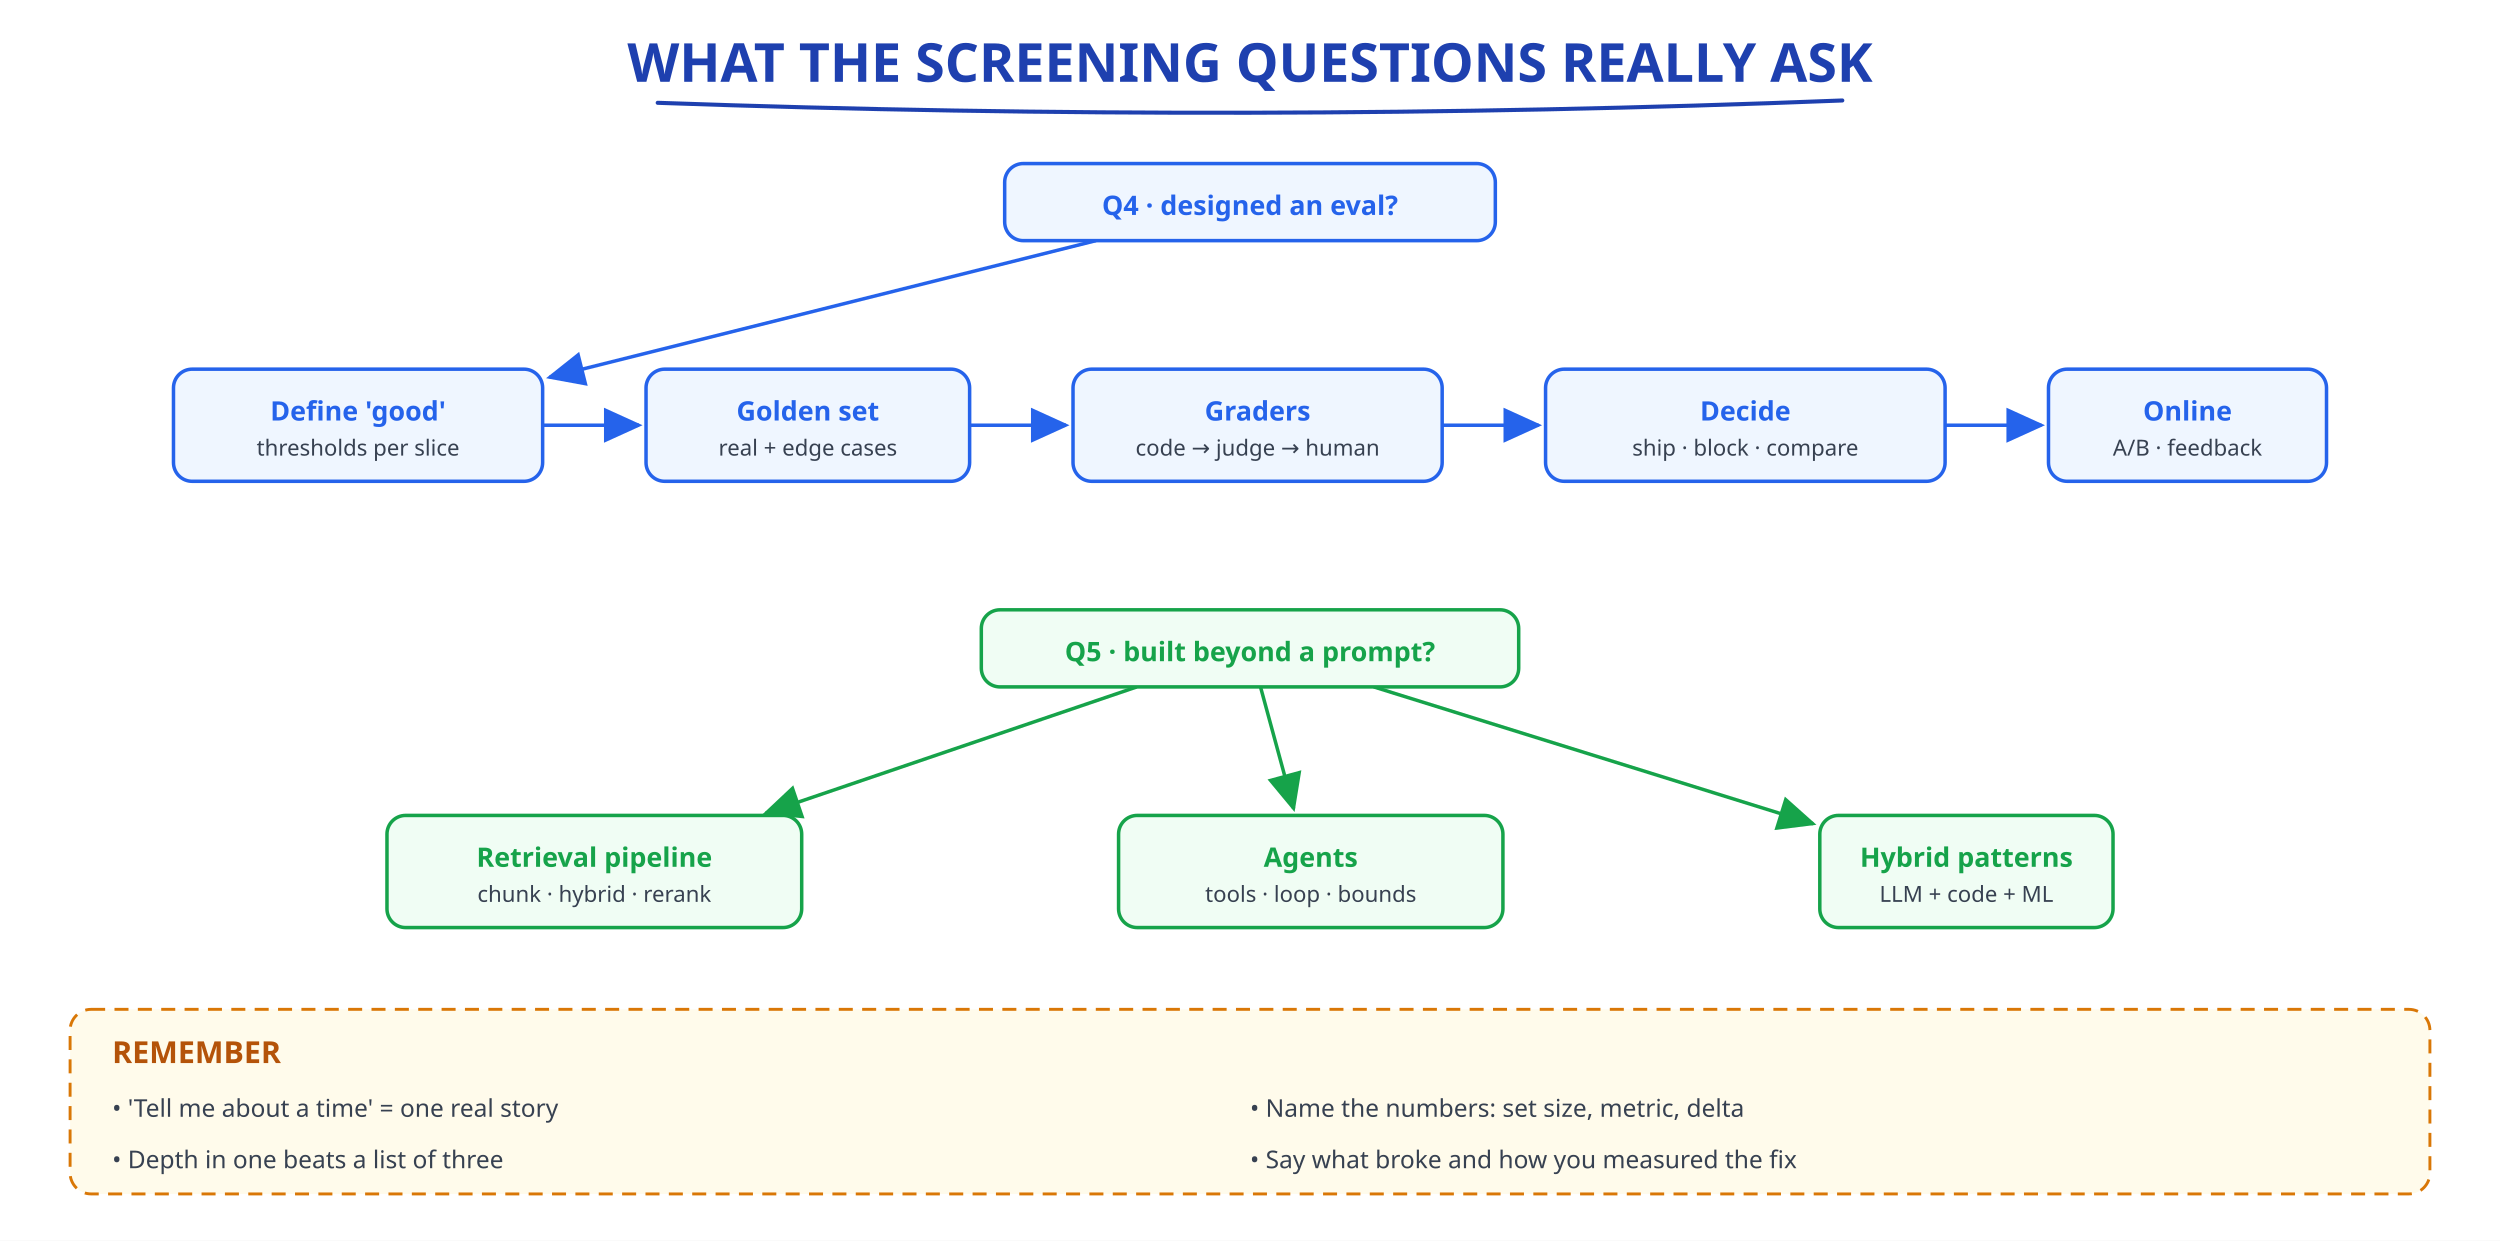
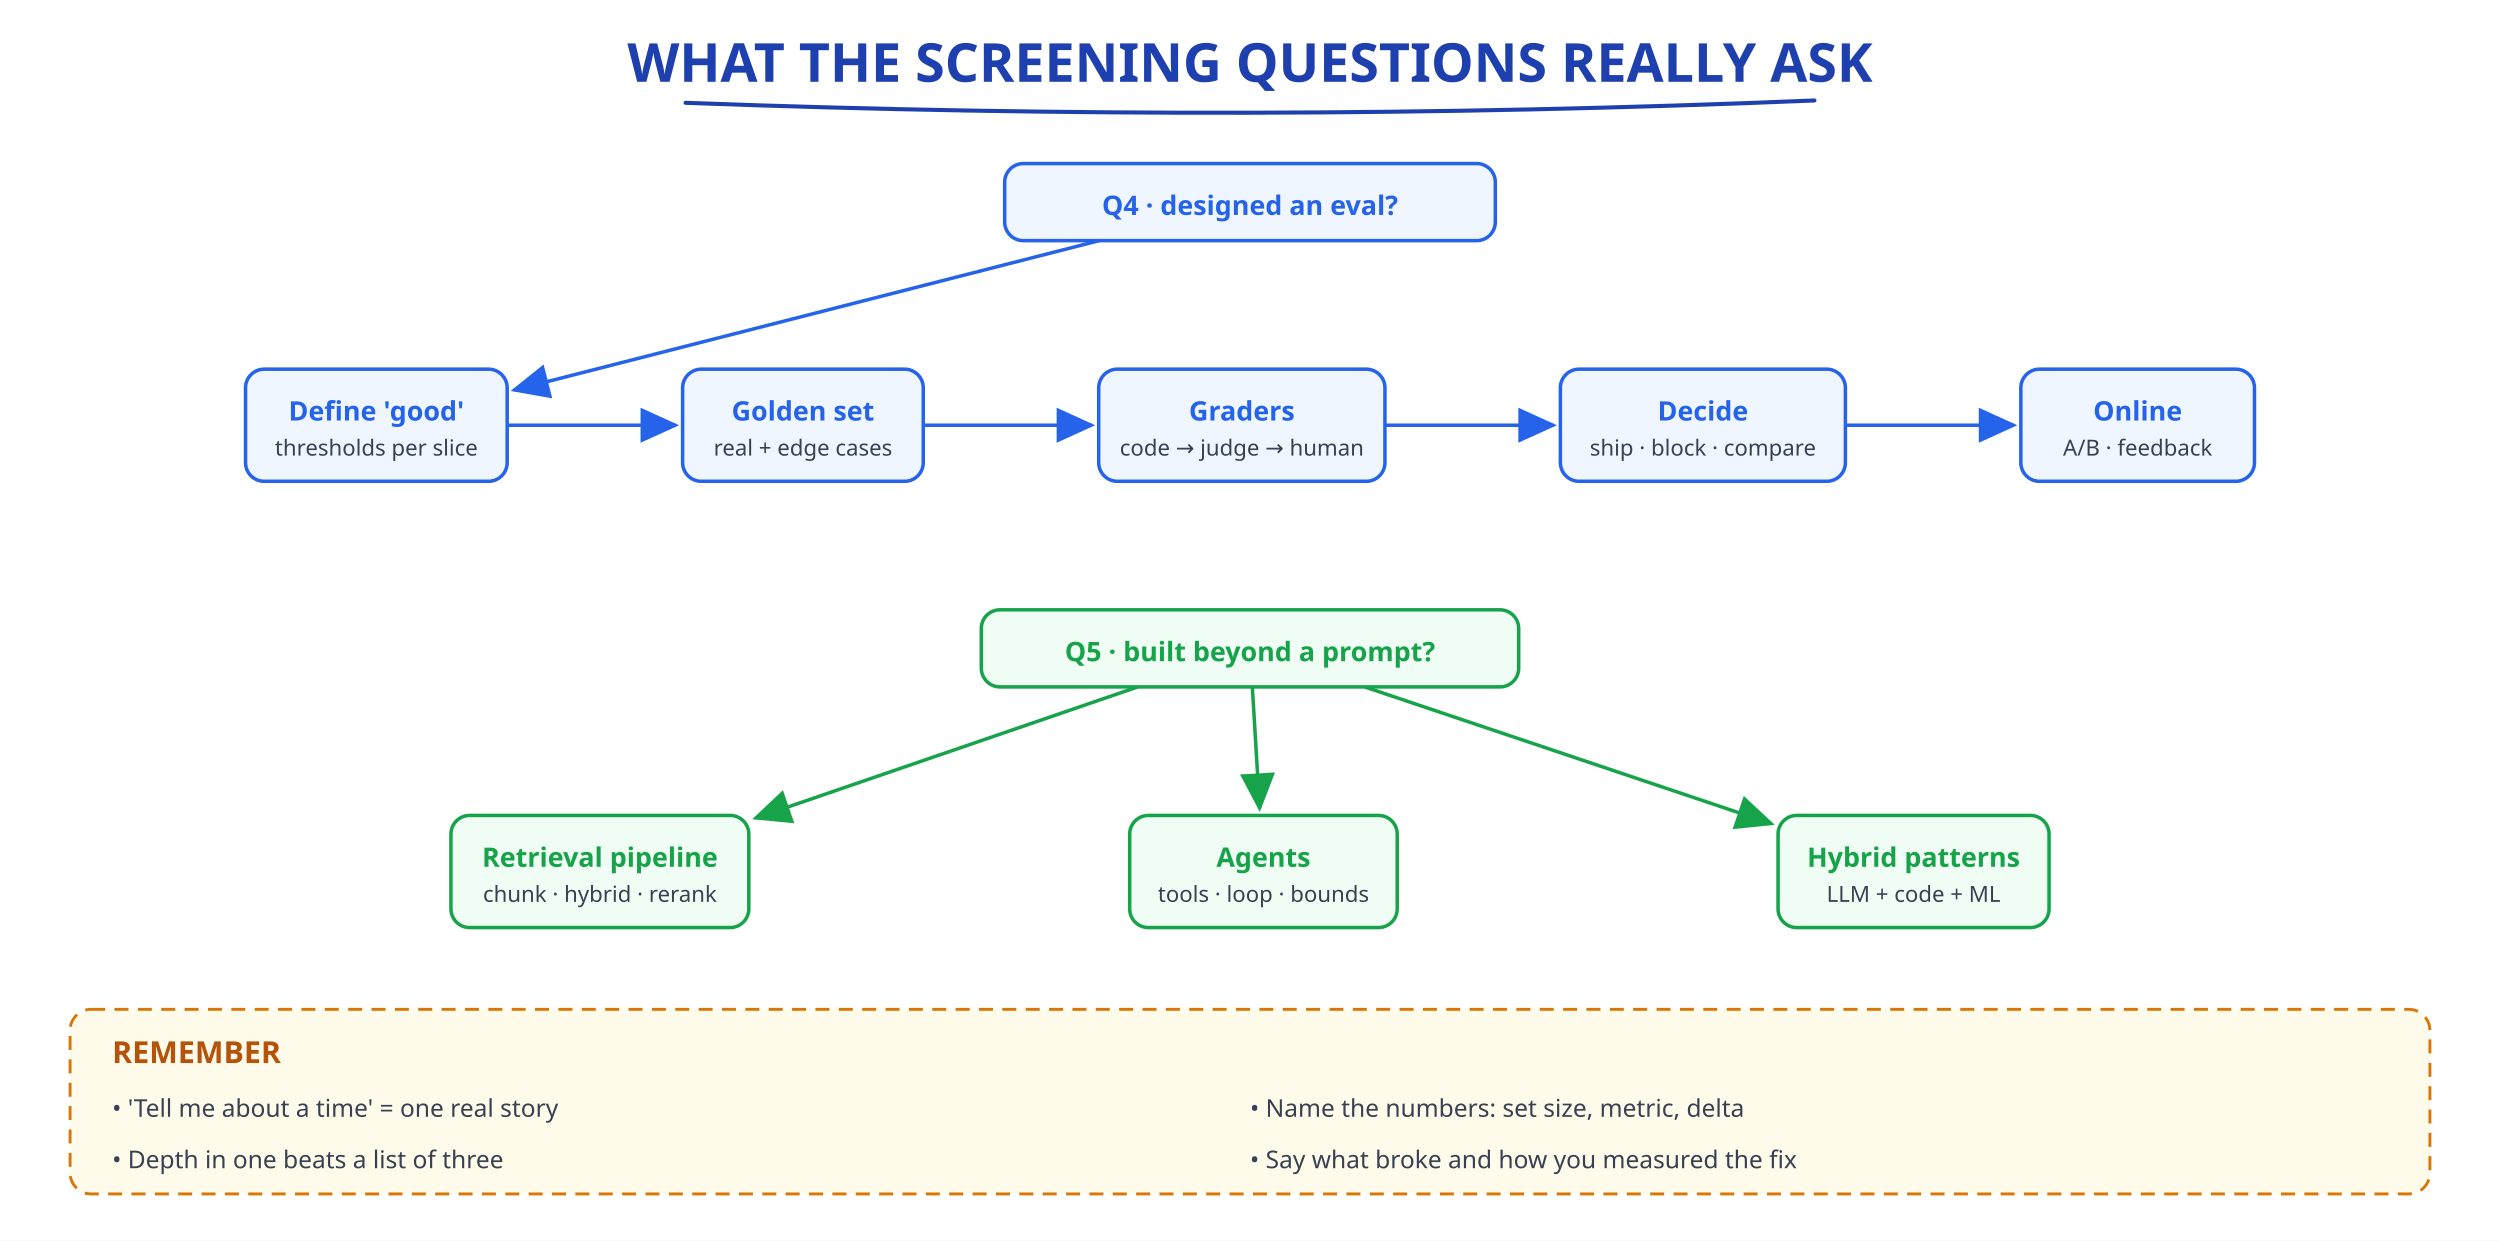
<svg xmlns="http://www.w3.org/2000/svg" width="2140" height="1062" viewBox="0 0 2140 1062">
  <defs>
    <marker id="ah-blue" markerWidth="12" markerHeight="10" refX="10" refY="5" orient="auto">
      <path d="M0,0 L11,5 L0,10 z" fill="#2563eb" />
    </marker>
    <marker id="ah-green" markerWidth="12" markerHeight="10" refX="10" refY="5" orient="auto">
      <path d="M0,0 L11,5 L0,10 z" fill="#16a34a" />
    </marker>
    <marker id="ah-orange" markerWidth="12" markerHeight="10" refX="10" refY="5" orient="auto">
      <path d="M0,0 L11,5 L0,10 z" fill="#ea580c" />
    </marker>
    <marker id="ah-purple" markerWidth="12" markerHeight="10" refX="10" refY="5" orient="auto">
      <path d="M0,0 L11,5 L0,10 z" fill="#7e22ce" />
    </marker>
    <marker id="ah-pink" markerWidth="12" markerHeight="10" refX="10" refY="5" orient="auto">
      <path d="M0,0 L11,5 L0,10 z" fill="#db2777" />
    </marker>
    <marker id="ah-red" markerWidth="12" markerHeight="10" refX="10" refY="5" orient="auto">
      <path d="M0,0 L11,5 L0,10 z" fill="#dc2626" />
    </marker>
    <marker id="ah-ink" markerWidth="12" markerHeight="10" refX="10" refY="5" orient="auto">
      <path d="M0,0 L11,5 L0,10 z" fill="#1f2937" />
    </marker>
    <marker id="ah-teal" markerWidth="12" markerHeight="10" refX="10" refY="5" orient="auto">
      <path d="M0,0 L11,5 L0,10 z" fill="#0f766e" />
    </marker>
  </defs>
  <rect width="2140" height="1062" fill="#ffffff" />
  <text x="1070.0" y="70" font-family="Marker Felt" font-size="46" fill="#1e40af" text-anchor="middle" font-weight="bold">WHAT THE SCREENING QUESTIONS REALLY ASK</text>
-   <path d="M563.0,88 Q1070.0,106 1577.0,86" stroke="#1e40af" stroke-width="3.5" fill="none" stroke-linecap="round" />
-   <line x1="938.086" y1="206.0" x2="470.321" y2="323.018" stroke="#2563eb" stroke-width="3" marker-end="url(#ah-blue)" />
-   <line x1="464.5" y1="364.0" x2="547.0" y2="364.0" stroke="#2563eb" stroke-width="3" marker-end="url(#ah-blue)" />
-   <line x1="830.0" y1="364.0" x2="912.5" y2="364.0" stroke="#2563eb" stroke-width="3" marker-end="url(#ah-blue)" />
-   <line x1="1234.5" y1="364.0" x2="1317.0" y2="364.0" stroke="#2563eb" stroke-width="3" marker-end="url(#ah-blue)" />
-   <line x1="1665.0" y1="364.0" x2="1747.5" y2="364.0" stroke="#2563eb" stroke-width="3" marker-end="url(#ah-blue)" />
-   <line x1="973.03" y1="588.0" x2="655.477" y2="696.067" stroke="#16a34a" stroke-width="3" marker-end="url(#ah-green)" />
-   <line x1="1078.984" y1="588.0" x2="1107.356" y2="692.211" stroke="#16a34a" stroke-width="3" marker-end="url(#ah-green)" />
-   <line x1="1175.954" y1="588.0" x2="1552.021" y2="705.128" stroke="#16a34a" stroke-width="3" marker-end="url(#ah-green)" />
+   <path d="M586.836,88 Q1070.0,106 1553.164,86" stroke="#1e40af" stroke-width="3.5" fill="none" stroke-linecap="round" />
+   <line x1="940.792" y1="206.0" x2="439.964" y2="333.912" stroke="#2563eb" stroke-width="3" marker-end="url(#ah-blue)" />
+   <line x1="434.151" y1="364.0" x2="578.318" y2="364.0" stroke="#2563eb" stroke-width="3" marker-end="url(#ah-blue)" />
+   <line x1="790.318" y1="364.0" x2="934.484" y2="364.0" stroke="#2563eb" stroke-width="3" marker-end="url(#ah-blue)" />
+   <line x1="1185.516" y1="364.0" x2="1329.682" y2="364.0" stroke="#2563eb" stroke-width="3" marker-end="url(#ah-blue)" />
+   <line x1="1579.667" y1="364.0" x2="1723.833" y2="364.0" stroke="#2563eb" stroke-width="3" marker-end="url(#ah-blue)" />
+   <line x1="973.851" y1="588.0" x2="646.675" y2="700.292" stroke="#16a34a" stroke-width="3" marker-end="url(#ah-green)" />
+   <line x1="1071.988" y1="588.0" x2="1078.255" y2="692.011" stroke="#16a34a" stroke-width="3" marker-end="url(#ah-green)" />
+   <line x1="1168.137" y1="588.0" x2="1516.329" y2="705.084" stroke="#16a34a" stroke-width="3" marker-end="url(#ah-green)" />
  <rect x="860.0" y="140.0" width="420" height="66" rx="16" fill="#eff6ff" stroke="#2563eb" stroke-width="3" />
  <text x="1070.0" y="184.0" font-family="Chalkboard SE" font-size="23" fill="#2563eb" text-anchor="middle" font-weight="bold">Q4 · designed an eval?</text>
-   <rect x="148.5" y="316.0" width="316" height="96" rx="16" fill="#eff6ff" stroke="#2563eb" stroke-width="3" />
-   <text x="306.5" y="360.0" font-family="Chalkboard SE" font-size="23" fill="#2563eb" text-anchor="middle" font-weight="bold">Define 'good'</text>
-   <text x="306.5" y="390.0" font-family="Chalkboard SE" font-size="19" fill="#374151" text-anchor="middle">thresholds per slice</text>
-   <rect x="553.0" y="316.0" width="277" height="96" rx="16" fill="#eff6ff" stroke="#2563eb" stroke-width="3" />
-   <text x="691.5" y="360.0" font-family="Chalkboard SE" font-size="23" fill="#2563eb" text-anchor="middle" font-weight="bold">Golden set</text>
-   <text x="691.5" y="390.0" font-family="Chalkboard SE" font-size="19" fill="#374151" text-anchor="middle">real + edge cases</text>
-   <rect x="918.5" y="316.0" width="316" height="96" rx="16" fill="#eff6ff" stroke="#2563eb" stroke-width="3" />
-   <text x="1076.5" y="360.0" font-family="Chalkboard SE" font-size="23" fill="#2563eb" text-anchor="middle" font-weight="bold">Graders</text>
-   <text x="1076.5" y="390.0" font-family="Chalkboard SE" font-size="19" fill="#374151" text-anchor="middle">code → judge → human</text>
-   <rect x="1323.0" y="316.0" width="342" height="96" rx="16" fill="#eff6ff" stroke="#2563eb" stroke-width="3" />
-   <text x="1494.0" y="360.0" font-family="Chalkboard SE" font-size="23" fill="#2563eb" text-anchor="middle" font-weight="bold">Decide</text>
-   <text x="1494.0" y="390.0" font-family="Chalkboard SE" font-size="19" fill="#374151" text-anchor="middle">ship · block · compare</text>
-   <rect x="1753.5" y="316.0" width="238" height="96" rx="16" fill="#eff6ff" stroke="#2563eb" stroke-width="3" />
-   <text x="1872.5" y="360.0" font-family="Chalkboard SE" font-size="23" fill="#2563eb" text-anchor="middle" font-weight="bold">Online</text>
-   <text x="1872.5" y="390.0" font-family="Chalkboard SE" font-size="19" fill="#374151" text-anchor="middle">A/B · feedback</text>
+   <rect x="210.167" y="316.0" width="223.984" height="96" rx="16" fill="#eff6ff" stroke="#2563eb" stroke-width="3" />
+   <text x="322.159" y="360.0" font-family="Chalkboard SE" font-size="23" fill="#2563eb" text-anchor="middle" font-weight="bold">Define 'good'</text>
+   <text x="322.159" y="390.0" font-family="Chalkboard SE" font-size="19" fill="#374151" text-anchor="middle">thresholds per slice</text>
+   <rect x="584.318" y="316.0" width="206.0" height="96" rx="16" fill="#eff6ff" stroke="#2563eb" stroke-width="3" />
+   <text x="687.318" y="360.0" font-family="Chalkboard SE" font-size="23" fill="#2563eb" text-anchor="middle" font-weight="bold">Golden set</text>
+   <text x="687.318" y="390.0" font-family="Chalkboard SE" font-size="19" fill="#374151" text-anchor="middle">real + edge cases</text>
+   <rect x="940.484" y="316.0" width="245.031" height="96" rx="16" fill="#eff6ff" stroke="#2563eb" stroke-width="3" />
+   <text x="1063.0" y="360.0" font-family="Chalkboard SE" font-size="23" fill="#2563eb" text-anchor="middle" font-weight="bold">Graders</text>
+   <text x="1063.0" y="390.0" font-family="Chalkboard SE" font-size="19" fill="#374151" text-anchor="middle">code → judge → human</text>
+   <rect x="1335.682" y="316.0" width="243.984" height="96" rx="16" fill="#eff6ff" stroke="#2563eb" stroke-width="3" />
+   <text x="1457.674" y="360.0" font-family="Chalkboard SE" font-size="23" fill="#2563eb" text-anchor="middle" font-weight="bold">Decide</text>
+   <text x="1457.674" y="390.0" font-family="Chalkboard SE" font-size="19" fill="#374151" text-anchor="middle">ship · block · compare</text>
+   <rect x="1729.833" y="316.0" width="200" height="96" rx="16" fill="#eff6ff" stroke="#2563eb" stroke-width="3" />
+   <text x="1829.833" y="360.0" font-family="Chalkboard SE" font-size="23" fill="#2563eb" text-anchor="middle" font-weight="bold">Online</text>
+   <text x="1829.833" y="390.0" font-family="Chalkboard SE" font-size="19" fill="#374151" text-anchor="middle">A/B · feedback</text>
  <rect x="840.0" y="522.0" width="460" height="66" rx="16" fill="#f0fdf4" stroke="#16a34a" stroke-width="3" />
  <text x="1070.0" y="566.0" font-family="Chalkboard SE" font-size="23" fill="#16a34a" text-anchor="middle" font-weight="bold">Q5 · built beyond a prompt?</text>
-   <rect x="331.25" y="698.0" width="355" height="96" rx="16" fill="#f0fdf4" stroke="#16a34a" stroke-width="3" />
-   <text x="508.75" y="742.0" font-family="Chalkboard SE" font-size="23" fill="#16a34a" text-anchor="middle" font-weight="bold">Retrieval pipeline</text>
-   <text x="508.75" y="772.0" font-family="Chalkboard SE" font-size="19" fill="#374151" text-anchor="middle">chunk · hybrid · rerank</text>
-   <rect x="957.5" y="698.0" width="329" height="96" rx="16" fill="#f0fdf4" stroke="#16a34a" stroke-width="3" />
-   <text x="1122.0" y="742.0" font-family="Chalkboard SE" font-size="23" fill="#16a34a" text-anchor="middle" font-weight="bold">Agents</text>
-   <text x="1122.0" y="772.0" font-family="Chalkboard SE" font-size="19" fill="#374151" text-anchor="middle">tools · loop · bounds</text>
-   <rect x="1557.75" y="698.0" width="251" height="96" rx="16" fill="#f0fdf4" stroke="#16a34a" stroke-width="3" />
-   <text x="1683.25" y="742.0" font-family="Chalkboard SE" font-size="23" fill="#16a34a" text-anchor="middle" font-weight="bold">Hybrid patterns</text>
-   <text x="1683.25" y="772.0" font-family="Chalkboard SE" font-size="19" fill="#374151" text-anchor="middle">LLM + code + ML</text>
+   <rect x="386.0" y="698.0" width="255.0" height="96" rx="16" fill="#f0fdf4" stroke="#16a34a" stroke-width="3" />
+   <text x="513.5" y="742.0" font-family="Chalkboard SE" font-size="23" fill="#16a34a" text-anchor="middle" font-weight="bold">Retrieval pipeline</text>
+   <text x="513.5" y="772.0" font-family="Chalkboard SE" font-size="19" fill="#374151" text-anchor="middle">chunk · hybrid · rerank</text>
+   <rect x="967.0" y="698.0" width="229.016" height="96" rx="16" fill="#f0fdf4" stroke="#16a34a" stroke-width="3" />
+   <text x="1081.508" y="742.0" font-family="Chalkboard SE" font-size="23" fill="#16a34a" text-anchor="middle" font-weight="bold">Agents</text>
+   <text x="1081.508" y="772.0" font-family="Chalkboard SE" font-size="19" fill="#374151" text-anchor="middle">tools · loop · bounds</text>
+   <rect x="1522.016" y="698.0" width="231.984" height="96" rx="16" fill="#f0fdf4" stroke="#16a34a" stroke-width="3" />
+   <text x="1638.008" y="742.0" font-family="Chalkboard SE" font-size="23" fill="#16a34a" text-anchor="middle" font-weight="bold">Hybrid patterns</text>
+   <text x="1638.008" y="772.0" font-family="Chalkboard SE" font-size="19" fill="#374151" text-anchor="middle">LLM + code + ML</text>
  <rect x="60" y="864" width="2020" height="158" rx="18" fill="#fffbeb" stroke="#d97706" stroke-width="2.5" stroke-dasharray="12 8" />
  <text x="96" y="910" font-family="Marker Felt" font-size="26" fill="#b45309" font-weight="bold">REMEMBER</text>
  <text x="96.0" y="956" font-family="Chalkboard SE" font-size="21" fill="#374151">• 'Tell me about a time' = one real story</text>
  <text x="1070.0" y="956" font-family="Chalkboard SE" font-size="21" fill="#374151">• Name the numbers: set size, metric, delta</text>
  <text x="96.0" y="1000" font-family="Chalkboard SE" font-size="21" fill="#374151">• Depth in one beats a list of three</text>
  <text x="1070.0" y="1000" font-family="Chalkboard SE" font-size="21" fill="#374151">• Say what broke and how you measured the fix</text>
</svg>
